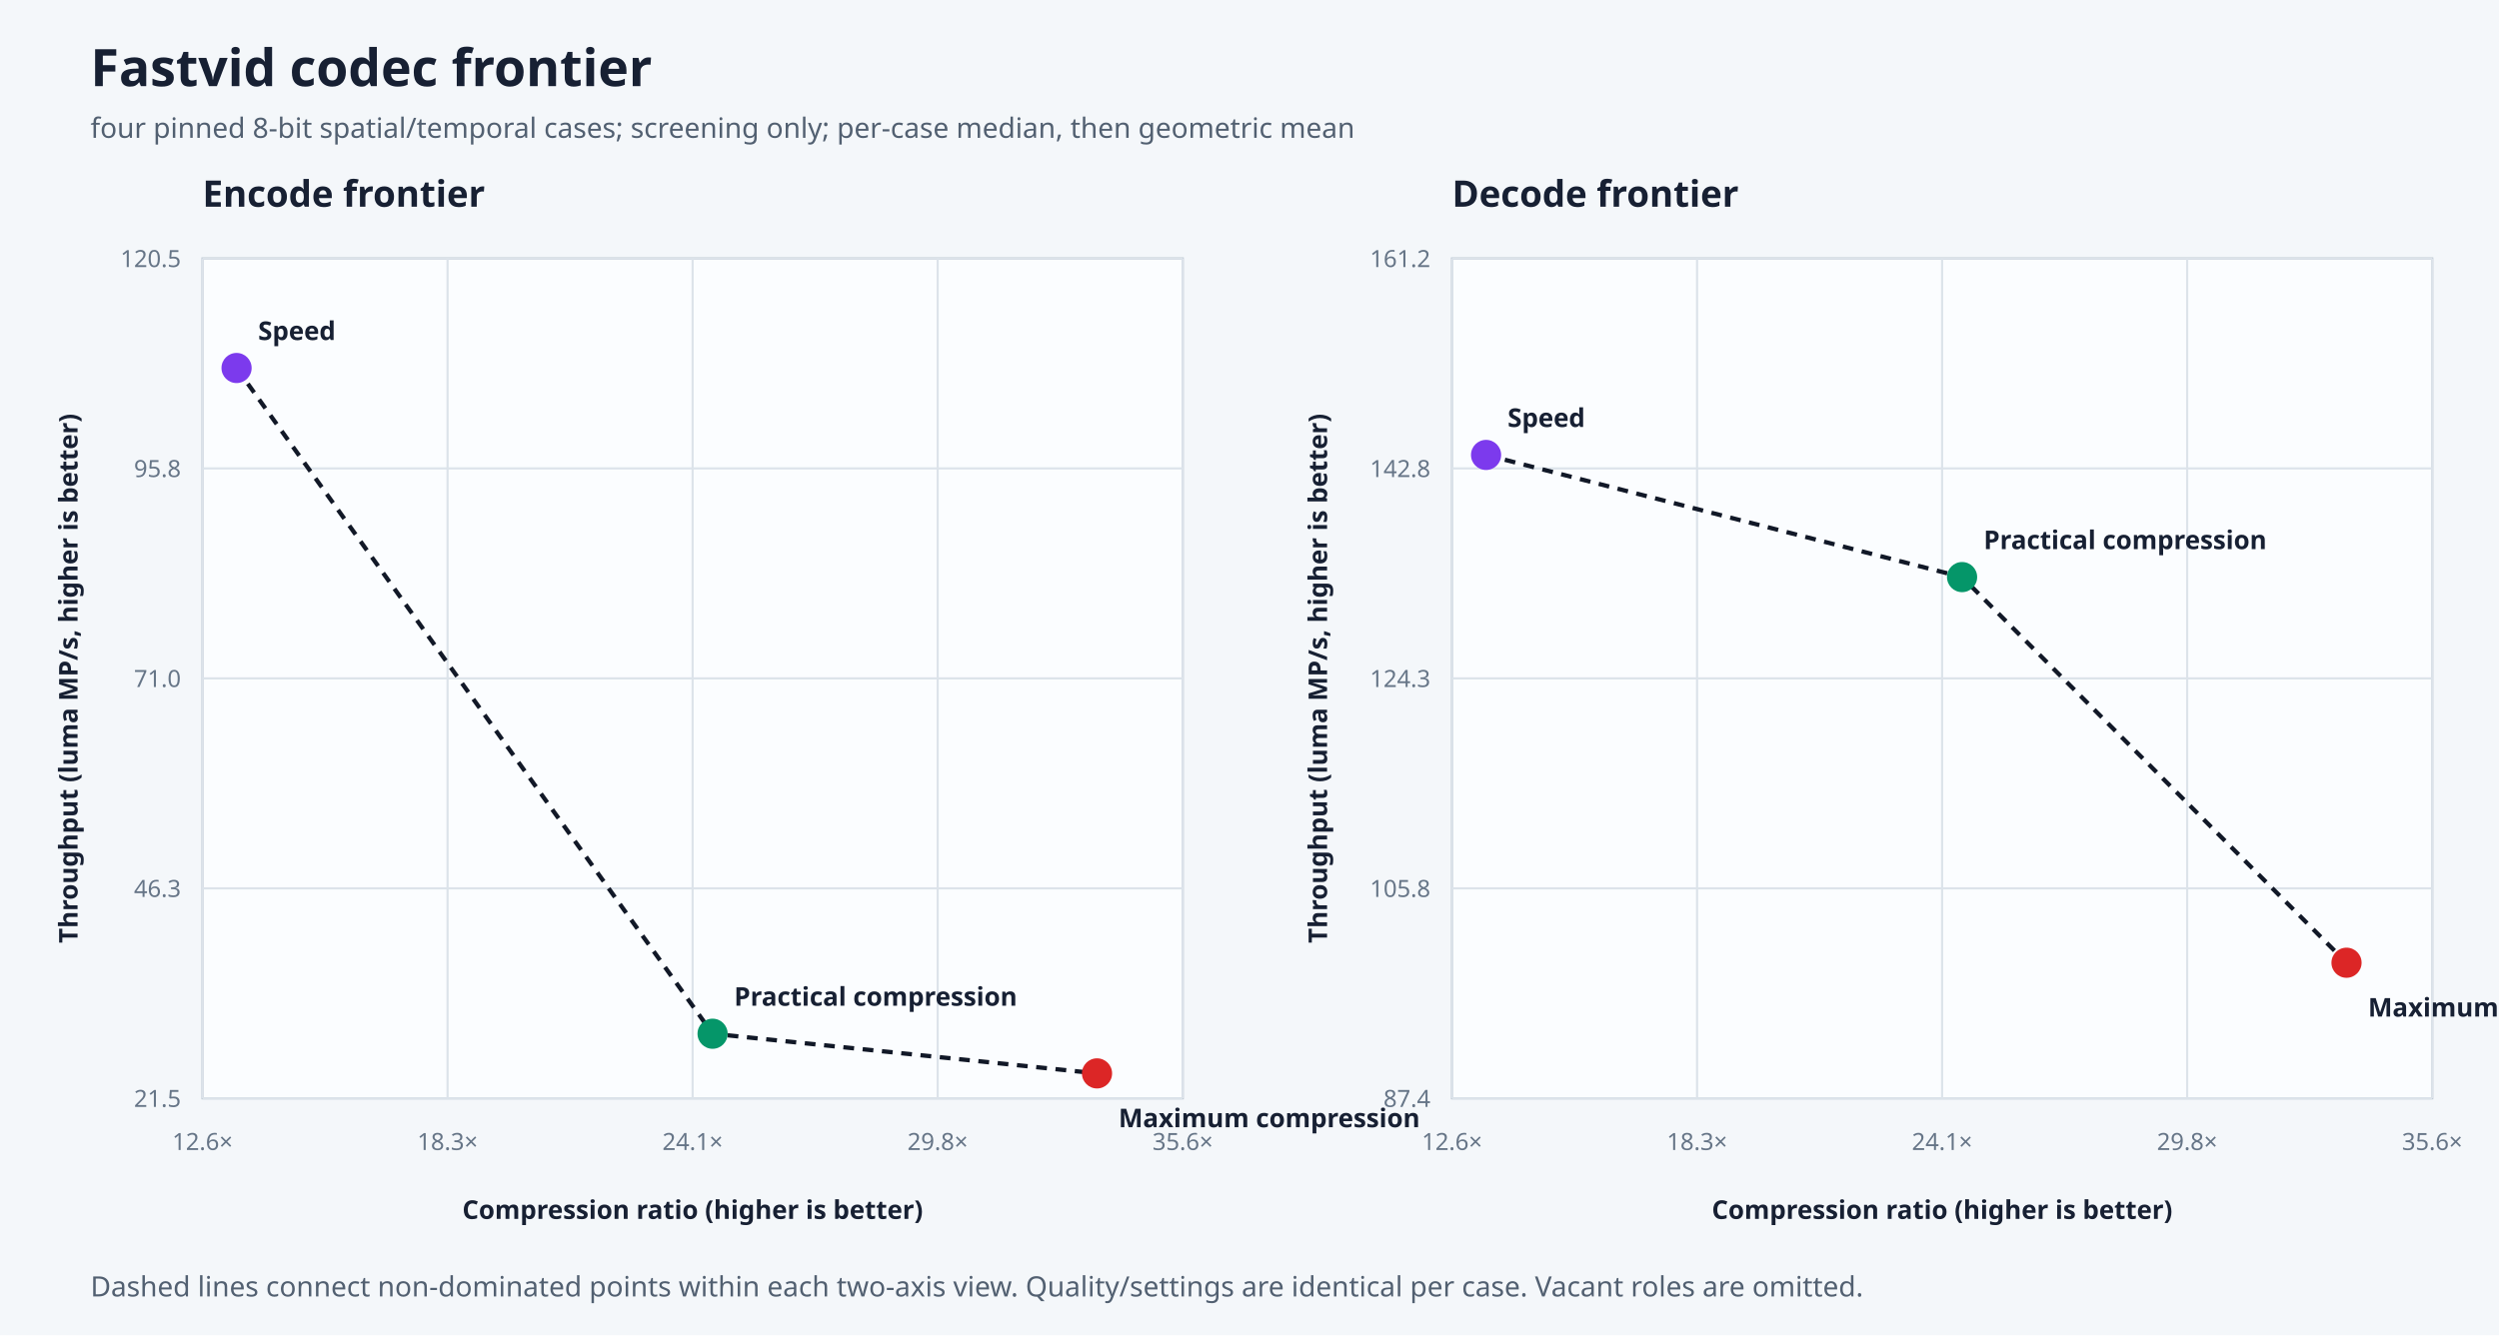
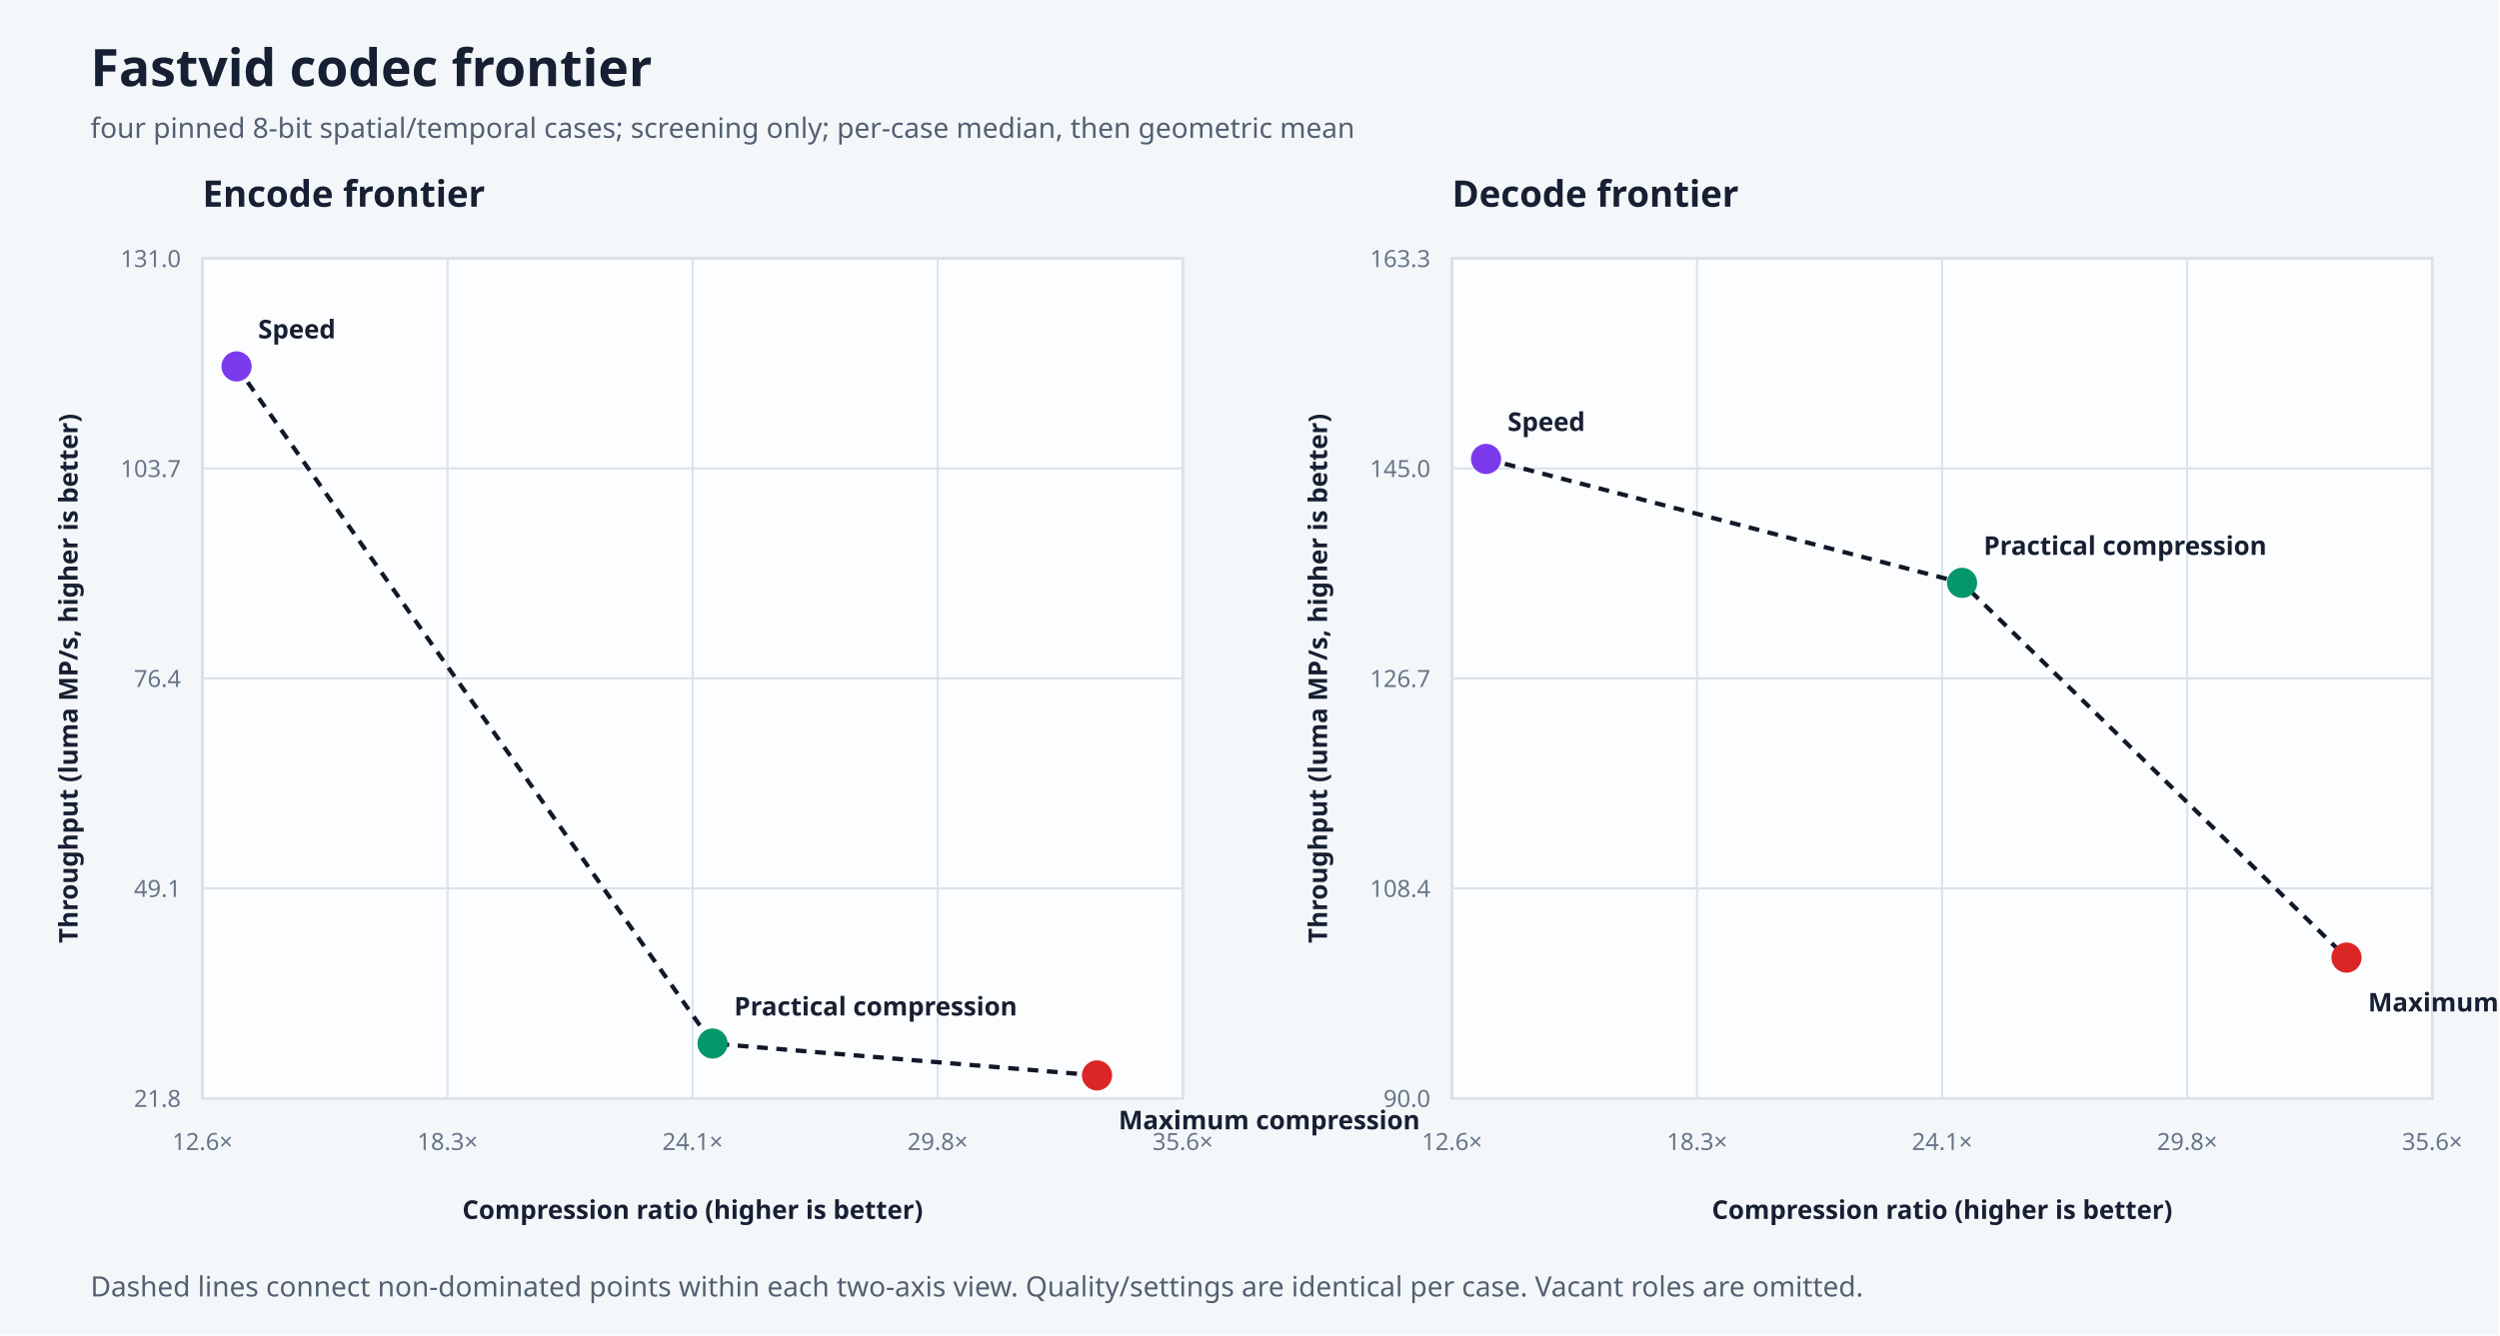
<svg xmlns="http://www.w3.org/2000/svg" width="1160" height="620" viewBox="0 0 1160 620">
  <style>text{font-family:ui-sans-serif,system-ui,sans-serif;fill:#172033}.title{font-size:24px;font-weight:700}.subtitle{font-size:13px;fill:#526071}.panel-title{font-size:17px;font-weight:650}.plot{fill:#fbfdff;stroke:#b9c4d0}.grid{stroke:#dce3ea;stroke-width:1}.tick{font-size:11px;fill:#667587}.axis{font-size:12px;font-weight:600}.label{font-size:12px;font-weight:600}.frontier{fill:none;stroke:#111827;stroke-width:2;stroke-dasharray:5 4}</style>
  <rect width="100%" height="100%" fill="#f4f7fa" />
  <text x="42" y="40" class="title">Fastvid codec frontier</text>
  <text x="42" y="64" class="subtitle">four pinned 8-bit spatial/temporal cases; screening only; per-case median, then geometric mean</text>
  <text x="94" y="96" class="panel-title">Encode frontier</text>
  <rect x="94" y="120" width="455" height="390" class="plot" />
  <line x1="94.00" y1="120" x2="94.00" y2="510" class="grid" />
  <text x="94.00" y="534" class="tick" text-anchor="middle">12.6×</text>
  <line x1="94" y1="510.00" x2="549" y2="510.00" class="grid" />
-   <text x="84" y="514.00" class="tick" text-anchor="end">21.5</text>
+   <text x="84" y="514.00" class="tick" text-anchor="end">21.8</text>
  <line x1="207.75" y1="120" x2="207.75" y2="510" class="grid" />
  <text x="207.75" y="534" class="tick" text-anchor="middle">18.3×</text>
  <line x1="94" y1="412.50" x2="549" y2="412.50" class="grid" />
-   <text x="84" y="416.50" class="tick" text-anchor="end">46.3</text>
+   <text x="84" y="416.50" class="tick" text-anchor="end">49.1</text>
  <line x1="321.50" y1="120" x2="321.50" y2="510" class="grid" />
  <text x="321.50" y="534" class="tick" text-anchor="middle">24.1×</text>
  <line x1="94" y1="315.00" x2="549" y2="315.00" class="grid" />
-   <text x="84" y="319.00" class="tick" text-anchor="end">71.0</text>
+   <text x="84" y="319.00" class="tick" text-anchor="end">76.4</text>
  <line x1="435.25" y1="120" x2="435.25" y2="510" class="grid" />
  <text x="435.25" y="534" class="tick" text-anchor="middle">29.8×</text>
  <line x1="94" y1="217.50" x2="549" y2="217.50" class="grid" />
-   <text x="84" y="221.50" class="tick" text-anchor="end">95.8</text>
+   <text x="84" y="221.50" class="tick" text-anchor="end">103.7</text>
  <line x1="549.00" y1="120" x2="549.00" y2="510" class="grid" />
  <text x="549.00" y="534" class="tick" text-anchor="middle">35.6×</text>
  <line x1="94" y1="120.00" x2="549" y2="120.00" class="grid" />
-   <text x="84" y="124.00" class="tick" text-anchor="end">120.5</text>
-   <polyline points="109.81,170.88 330.77,480.01 509.22,498.43" class="frontier" />
-   <circle cx="330.77" cy="480.01" r="7" fill="#059669" />
-   <text x="340.77" y="467.01" class="label">Practical compression</text>
-   <circle cx="509.22" cy="498.43" r="7" fill="#dc2626" />
-   <text x="519.22" y="523.43" class="label">Maximum compression</text>
-   <circle cx="109.81" cy="170.88" r="7" fill="#7c3aed" />
-   <text x="119.81" y="157.88" class="label">Speed</text>
+   <text x="84" y="124.00" class="tick" text-anchor="end">131.0</text>
+   <polyline points="109.81,170.14 330.77,484.56 509.22,499.37" class="frontier" />
+   <circle cx="330.77" cy="484.56" r="7" fill="#059669" />
+   <text x="340.77" y="471.56" class="label">Practical compression</text>
+   <circle cx="509.22" cy="499.37" r="7" fill="#dc2626" />
+   <text x="519.22" y="524.37" class="label">Maximum compression</text>
+   <circle cx="109.81" cy="170.14" r="7" fill="#7c3aed" />
+   <text x="119.81" y="157.14" class="label">Speed</text>
  <text x="321.5" y="566" class="axis" text-anchor="middle">Compression ratio (higher is better)</text>
  <text x="36" y="315.0" class="axis" text-anchor="middle" transform="rotate(-90 36 315.0)">Throughput (luma MP/s, higher is better)</text>
  <text x="674" y="96" class="panel-title">Decode frontier</text>
  <rect x="674" y="120" width="455" height="390" class="plot" />
  <line x1="674.00" y1="120" x2="674.00" y2="510" class="grid" />
  <text x="674.00" y="534" class="tick" text-anchor="middle">12.6×</text>
  <line x1="674" y1="510.00" x2="1129" y2="510.00" class="grid" />
-   <text x="664" y="514.00" class="tick" text-anchor="end">87.4</text>
+   <text x="664" y="514.00" class="tick" text-anchor="end">90.0</text>
  <line x1="787.75" y1="120" x2="787.75" y2="510" class="grid" />
  <text x="787.75" y="534" class="tick" text-anchor="middle">18.3×</text>
  <line x1="674" y1="412.50" x2="1129" y2="412.50" class="grid" />
-   <text x="664" y="416.50" class="tick" text-anchor="end">105.8</text>
+   <text x="664" y="416.50" class="tick" text-anchor="end">108.4</text>
  <line x1="901.50" y1="120" x2="901.50" y2="510" class="grid" />
  <text x="901.50" y="534" class="tick" text-anchor="middle">24.1×</text>
  <line x1="674" y1="315.00" x2="1129" y2="315.00" class="grid" />
-   <text x="664" y="319.00" class="tick" text-anchor="end">124.3</text>
+   <text x="664" y="319.00" class="tick" text-anchor="end">126.7</text>
  <line x1="1015.25" y1="120" x2="1015.25" y2="510" class="grid" />
  <text x="1015.25" y="534" class="tick" text-anchor="middle">29.8×</text>
  <line x1="674" y1="217.50" x2="1129" y2="217.50" class="grid" />
-   <text x="664" y="221.50" class="tick" text-anchor="end">142.8</text>
+   <text x="664" y="221.50" class="tick" text-anchor="end">145.0</text>
  <line x1="1129.00" y1="120" x2="1129.00" y2="510" class="grid" />
  <text x="1129.00" y="534" class="tick" text-anchor="middle">35.6×</text>
  <line x1="674" y1="120.00" x2="1129" y2="120.00" class="grid" />
-   <text x="664" y="124.00" class="tick" text-anchor="end">161.2</text>
-   <polyline points="689.81,211.25 910.77,267.97 1089.22,447.04" class="frontier" />
-   <circle cx="910.77" cy="267.97" r="7" fill="#059669" />
-   <text x="920.77" y="254.97" class="label">Practical compression</text>
-   <circle cx="1089.22" cy="447.04" r="7" fill="#dc2626" />
-   <text x="1099.22" y="472.04" class="label">Maximum compression</text>
-   <circle cx="689.81" cy="211.25" r="7" fill="#7c3aed" />
-   <text x="699.81" y="198.25" class="label">Speed</text>
+   <text x="664" y="124.00" class="tick" text-anchor="end">163.3</text>
+   <polyline points="689.81,213.11 910.77,270.64 1089.22,444.67" class="frontier" />
+   <circle cx="910.77" cy="270.64" r="7" fill="#059669" />
+   <text x="920.77" y="257.64" class="label">Practical compression</text>
+   <circle cx="1089.22" cy="444.67" r="7" fill="#dc2626" />
+   <text x="1099.22" y="469.67" class="label">Maximum compression</text>
+   <circle cx="689.81" cy="213.11" r="7" fill="#7c3aed" />
+   <text x="699.81" y="200.11" class="label">Speed</text>
  <text x="901.5" y="566" class="axis" text-anchor="middle">Compression ratio (higher is better)</text>
  <text x="616" y="315.0" class="axis" text-anchor="middle" transform="rotate(-90 616 315.0)">Throughput (luma MP/s, higher is better)</text>
  <text x="42" y="602" class="subtitle">Dashed lines connect non-dominated points within each two-axis view. Quality/settings are identical per case. Vacant roles are omitted.</text>
</svg>
